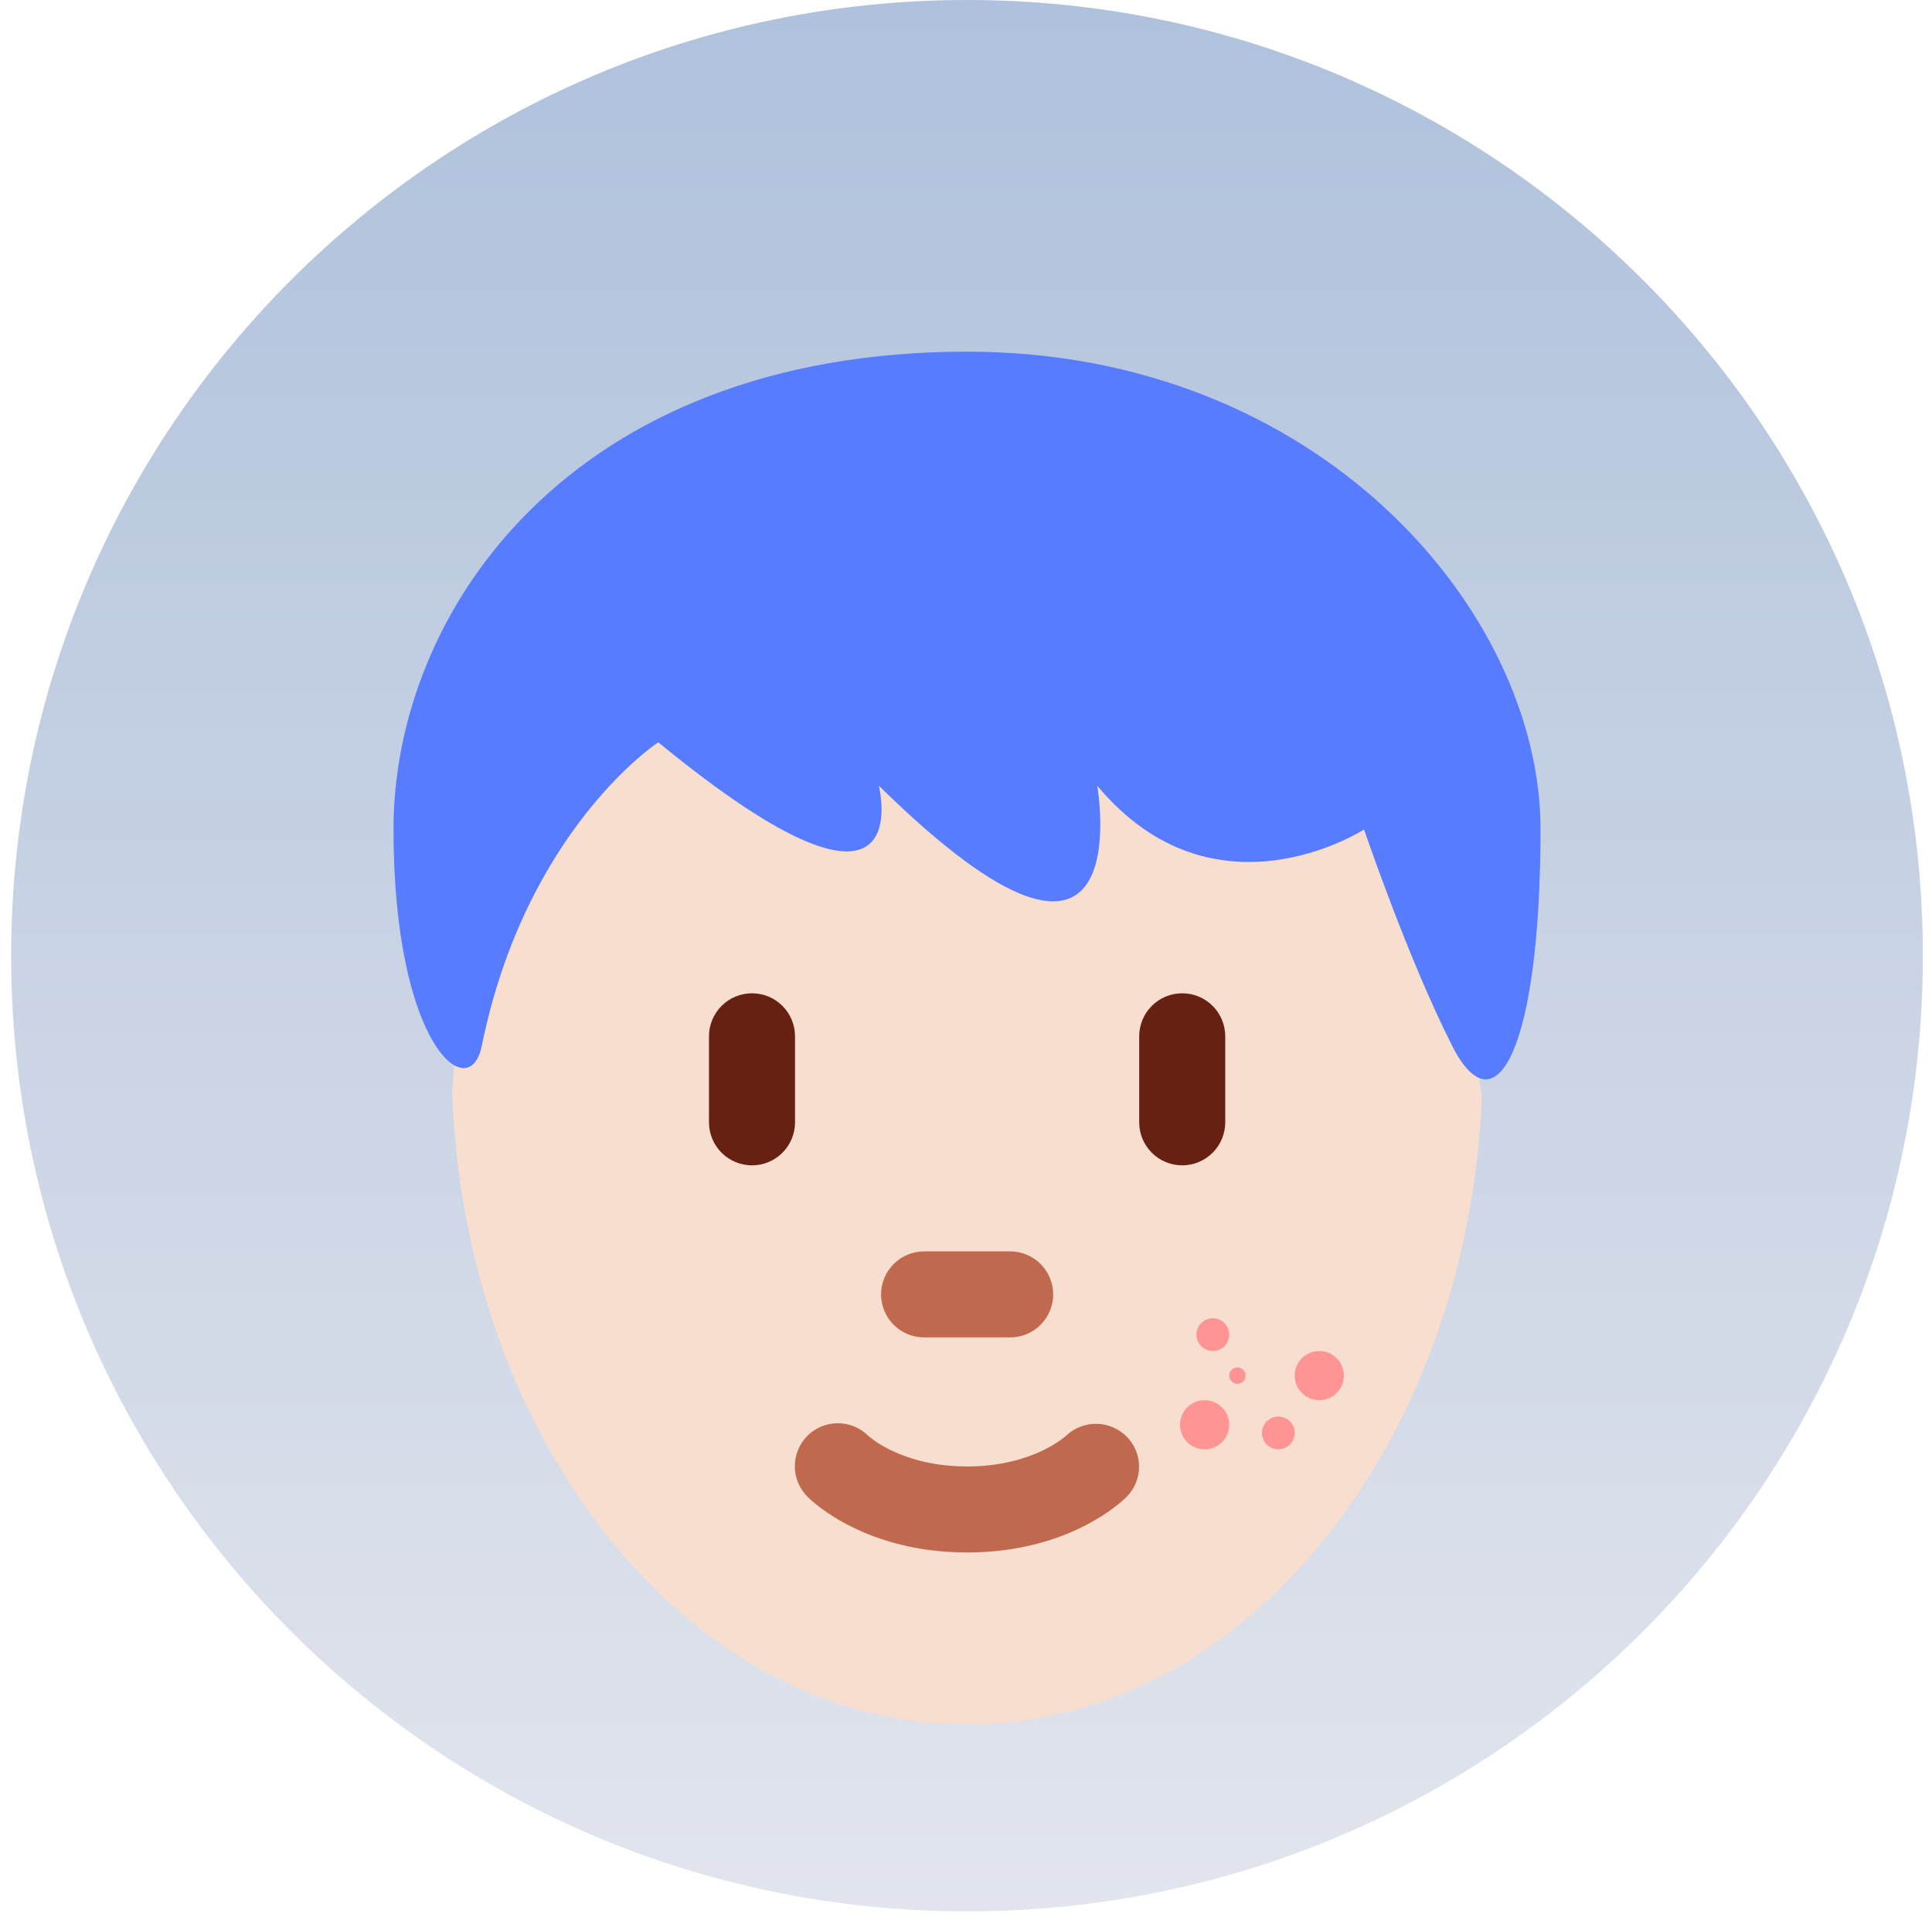
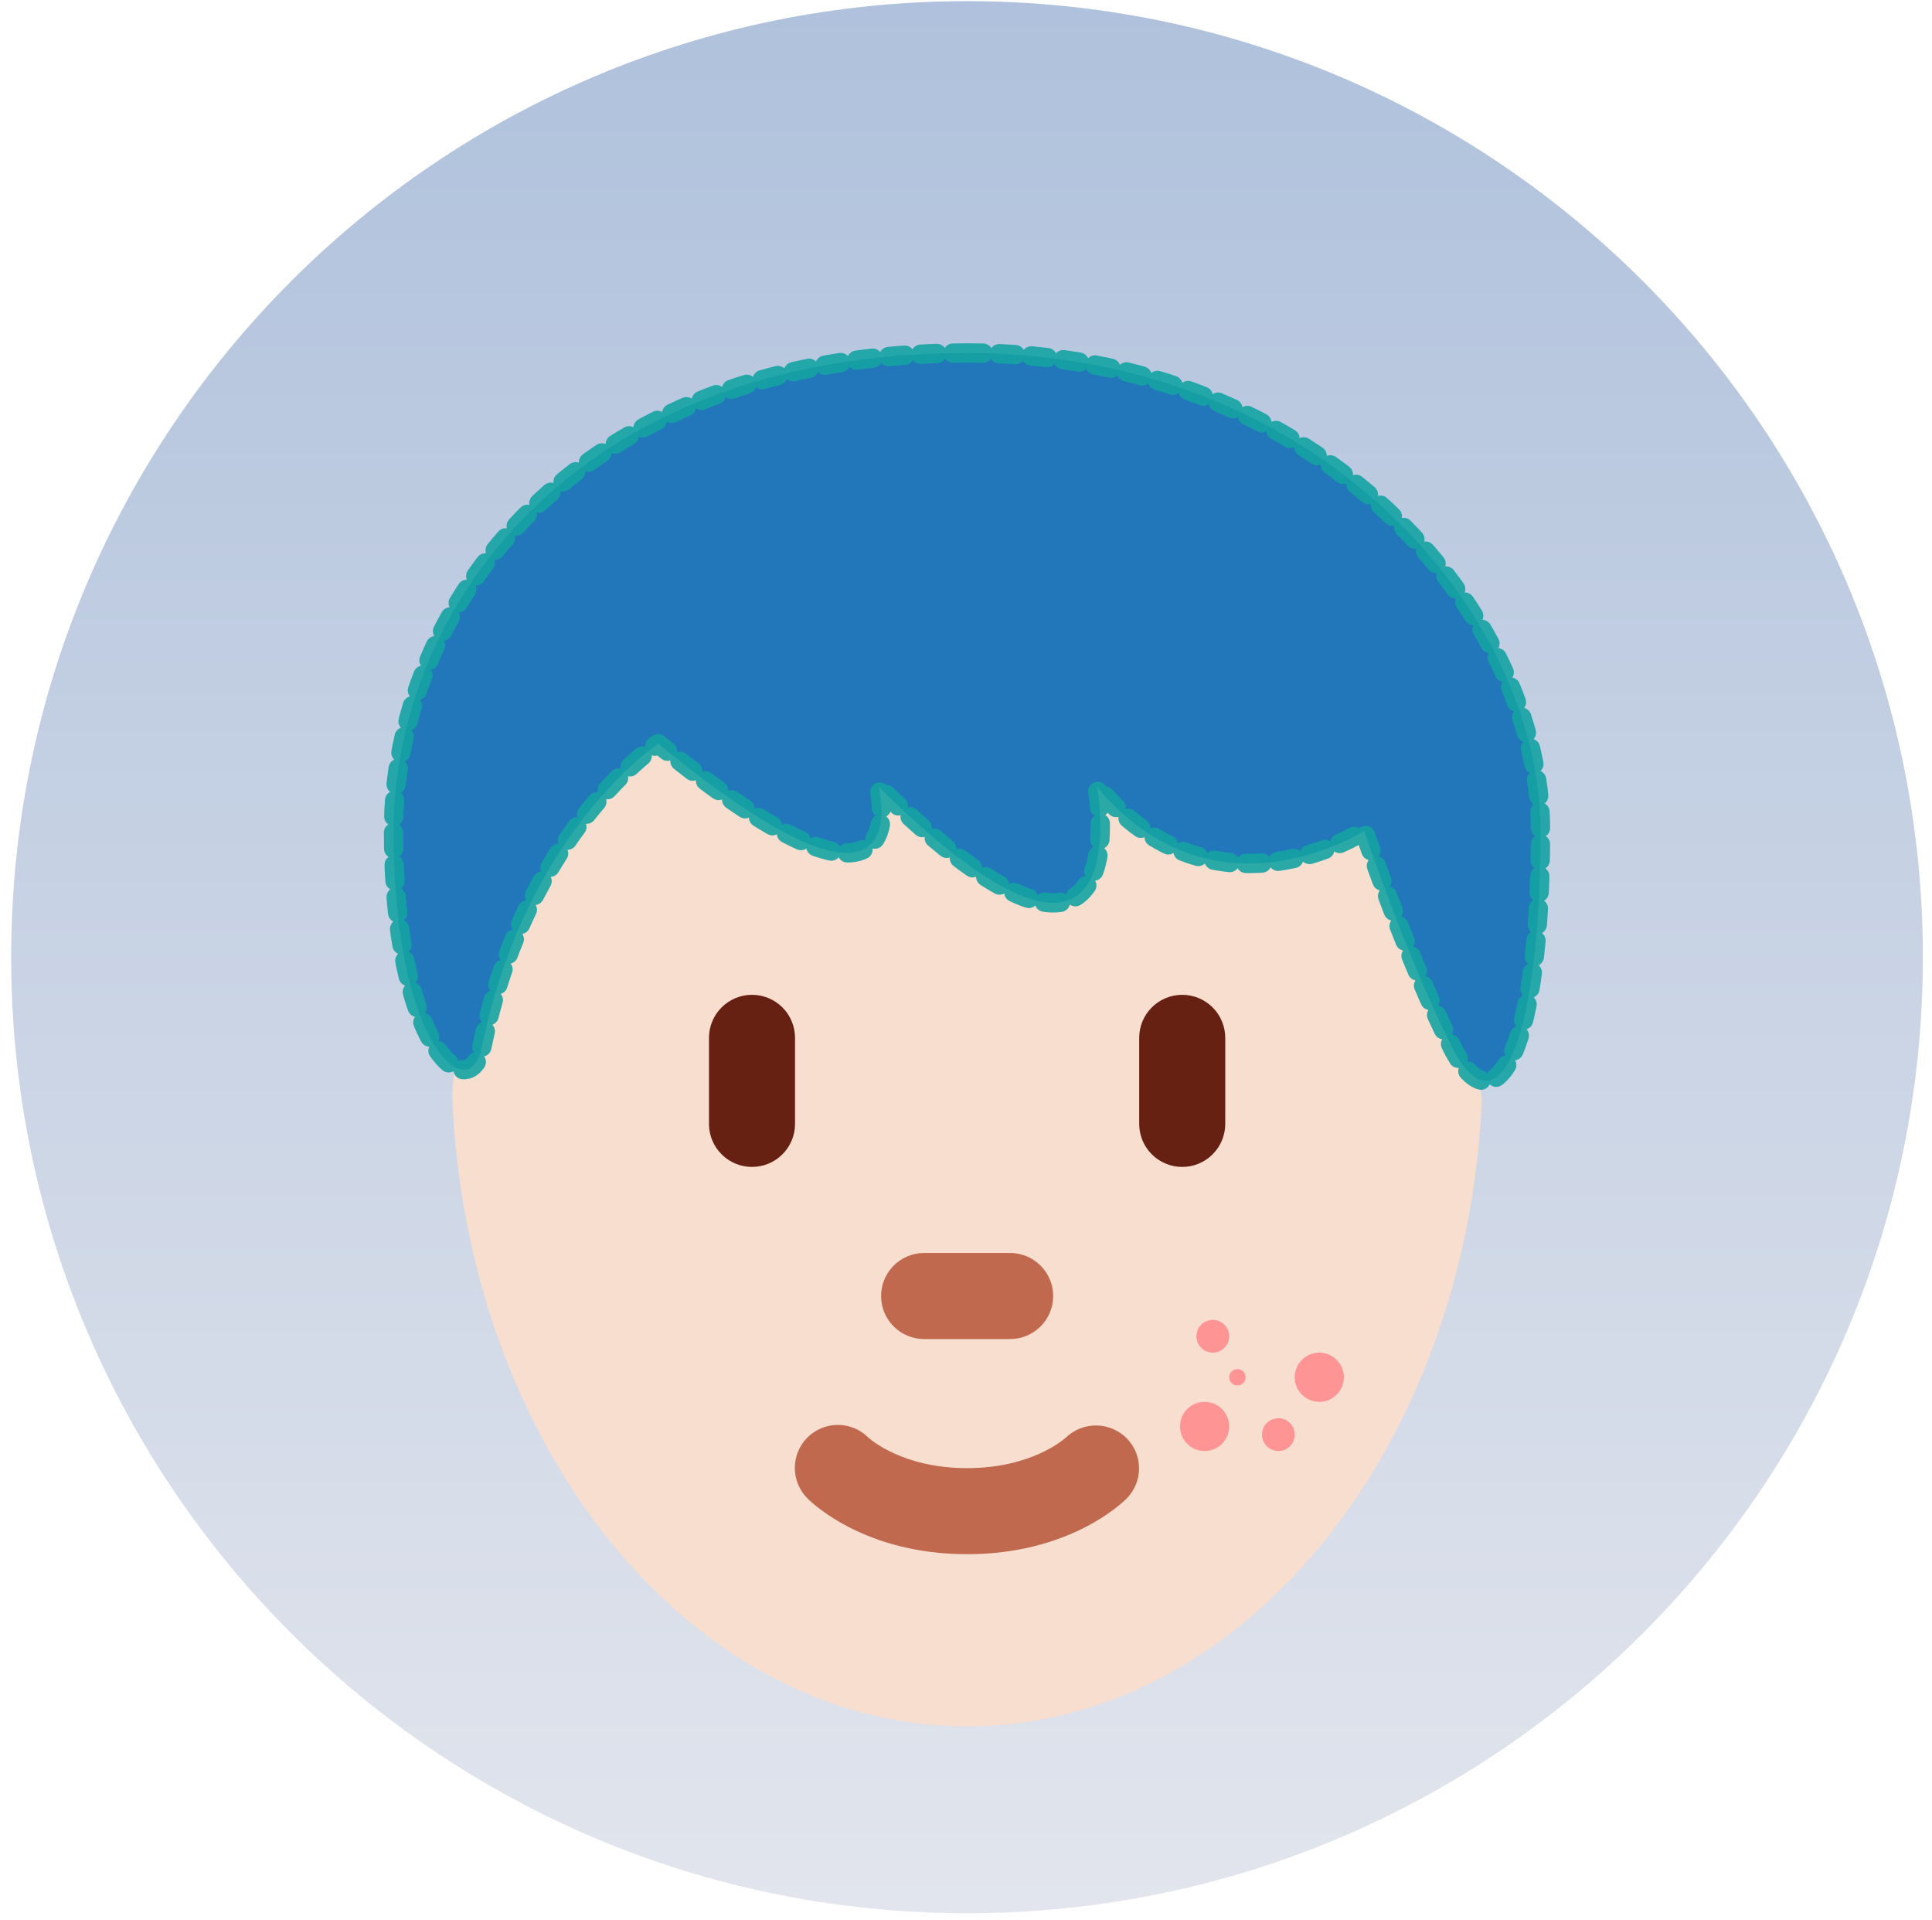
- <svg xmlns="http://www.w3.org/2000/svg" width="127" height="126" viewBox="0 0 127 126" fill="none">
-   <circle cx="63.567" cy="62.833" r="62.833" fill="url(#paint0_linear_4741_2341)" />
-   <path d="M78.727 46.326C67.415 46.326 42.948 43.385 42.948 43.385C42.948 43.385 38.056 48.766 35.228 51.594C29.959 56.863 30.417 63.531 29.719 71.848C30.587 94.964 45.386 113.382 63.572 113.382C81.654 113.382 96.394 95.17 97.409 72.233C96.413 61.967 89.502 46.326 78.727 46.326Z" fill="#F7DECE" />
-   <path d="M63.574 102.069C56.936 102.069 53.464 98.789 53.09 98.413C52.556 97.886 52.253 97.169 52.248 96.419C52.243 95.669 52.536 94.948 53.062 94.414C53.589 93.88 54.306 93.577 55.056 93.572C55.806 93.566 56.527 93.859 57.061 94.386C57.205 94.519 59.34 96.413 63.574 96.413C67.869 96.413 70.002 94.462 70.092 94.38C70.635 93.871 71.356 93.595 72.1 93.61C72.844 93.626 73.552 93.931 74.074 94.462C74.591 94.99 74.88 95.701 74.876 96.441C74.873 97.18 74.579 97.889 74.057 98.413C73.684 98.789 70.211 102.069 63.574 102.069ZM66.402 87.929H60.746C59.996 87.929 59.276 87.631 58.746 87.101C58.216 86.571 57.918 85.851 57.918 85.101C57.918 84.351 58.216 83.632 58.746 83.102C59.276 82.571 59.996 82.273 60.746 82.273H66.402C67.152 82.273 67.871 82.571 68.401 83.102C68.932 83.632 69.23 84.351 69.23 85.101C69.23 85.851 68.932 86.571 68.401 87.101C67.871 87.631 67.152 87.929 66.402 87.929Z" fill="#C1694F" />
-   <path d="M49.433 76.617C48.683 76.617 47.964 76.319 47.434 75.788C46.903 75.258 46.605 74.539 46.605 73.789V68.133C46.605 67.383 46.903 66.663 47.434 66.133C47.964 65.603 48.683 65.305 49.433 65.305C50.183 65.305 50.903 65.603 51.433 66.133C51.963 66.663 52.261 67.383 52.261 68.133V73.789C52.261 74.539 51.963 75.258 51.433 75.788C50.903 76.319 50.183 76.617 49.433 76.617ZM77.713 76.617C76.963 76.617 76.244 76.319 75.713 75.788C75.183 75.258 74.885 74.539 74.885 73.789V68.133C74.885 67.383 75.183 66.663 75.713 66.133C76.244 65.603 76.963 65.305 77.713 65.305C78.463 65.305 79.182 65.603 79.713 66.133C80.243 66.663 80.541 67.383 80.541 68.133V73.789C80.541 74.539 80.243 75.258 79.713 75.788C79.182 76.319 78.463 76.617 77.713 76.617Z" fill="#662113" />
-   <path d="M63.567 23.121C86.77 23.121 101.266 40.242 101.266 54.509C101.266 68.773 98.365 74.485 95.466 68.773C92.564 63.069 89.666 54.534 89.666 54.534C89.666 54.534 79.83 60.905 72.124 51.652C72.124 51.652 75.17 68.773 57.767 51.652C57.767 51.652 60.668 63.069 43.268 48.802C43.268 48.802 34.566 54.509 31.667 68.773C30.864 72.735 25.867 68.773 25.867 54.509C25.864 40.242 37.465 23.121 63.567 23.121Z" fill="#577CFF" />
-   <circle cx="79.724" cy="87.747" r="1.077" fill="#FF9494" />
-   <circle cx="81.339" cy="90.441" r="0.539" fill="#FF9494" />
-   <circle cx="79.184" cy="93.672" r="1.616" fill="#FF9494" />
-   <circle cx="84.032" cy="94.21" r="1.077" fill="#FF9494" />
-   <circle cx="86.723" cy="90.44" r="1.616" fill="#FF9494" />
+ <svg xmlns="http://www.w3.org/2000/svg" width="300" height="298" viewBox="0 0 127 126" fill="none">
+   <circle cx="63.567" cy="62.833" r="62.833" fill="url(#paint0_linear_4741_2341)" style="fill: url(&quot;#paint0_linear_4741_2341&quot;) !important; stroke: none !important; stroke-width: 1px !important; cursor: pointer; pointer-events: all;" />
+   <path d="M78.727 46.326C67.415 46.326 42.948 43.385 42.948 43.385C42.948 43.385 38.056 48.766 35.228 51.594C29.959 56.863 30.417 63.531 29.719 71.848C30.587 94.964 45.386 113.382 63.572 113.382C81.654 113.382 96.394 95.17 97.409 72.233C96.413 61.967 89.502 46.326 78.727 46.326Z" fill="#F7DECE" style="fill: rgb(247, 222, 206) !important; stroke: none !important; stroke-width: 1px !important; cursor: pointer; pointer-events: all;" />
+   <path d="M63.574 102.069C56.936 102.069 53.464 98.789 53.09 98.413C52.556 97.886 52.253 97.169 52.248 96.419C52.243 95.669 52.536 94.948 53.062 94.414C53.589 93.88 54.306 93.577 55.056 93.572C55.806 93.566 56.527 93.859 57.061 94.386C57.205 94.519 59.34 96.413 63.574 96.413C67.869 96.413 70.002 94.462 70.092 94.38C70.635 93.871 71.356 93.595 72.1 93.61C72.844 93.626 73.552 93.931 74.074 94.462C74.591 94.99 74.88 95.701 74.876 96.441C74.873 97.18 74.579 97.889 74.057 98.413C73.684 98.789 70.211 102.069 63.574 102.069ZM66.402 87.929H60.746C59.996 87.929 59.276 87.631 58.746 87.101C58.216 86.571 57.918 85.851 57.918 85.101C57.918 84.351 58.216 83.632 58.746 83.102C59.276 82.571 59.996 82.273 60.746 82.273H66.402C67.152 82.273 67.871 82.571 68.401 83.102C68.932 83.632 69.23 84.351 69.23 85.101C69.23 85.851 68.932 86.571 68.401 87.101C67.871 87.631 67.152 87.929 66.402 87.929Z" fill="#C1694F" style="fill: rgb(193, 105, 79) !important; stroke: none !important; stroke-width: 1px !important; cursor: pointer; pointer-events: all;" />
+   <path d="M49.433 76.617C48.683 76.617 47.964 76.319 47.434 75.788C46.903 75.258 46.605 74.539 46.605 73.789V68.133C46.605 67.383 46.903 66.663 47.434 66.133C47.964 65.603 48.683 65.305 49.433 65.305C50.183 65.305 50.903 65.603 51.433 66.133C51.963 66.663 52.261 67.383 52.261 68.133V73.789C52.261 74.539 51.963 75.258 51.433 75.788C50.903 76.319 50.183 76.617 49.433 76.617ZM77.713 76.617C76.963 76.617 76.244 76.319 75.713 75.788C75.183 75.258 74.885 74.539 74.885 73.789V68.133C74.885 67.383 75.183 66.663 75.713 66.133C76.244 65.603 76.963 65.305 77.713 65.305C78.463 65.305 79.182 65.603 79.713 66.133C80.243 66.663 80.541 67.383 80.541 68.133V73.789C80.541 74.539 80.243 75.258 79.713 75.788C79.182 76.319 78.463 76.617 77.713 76.617Z" fill="#662113" style="fill: rgb(102, 33, 19) !important; stroke: none !important; stroke-width: 1px !important; cursor: pointer; pointer-events: all;" />
+   <path d="M63.567 23.121C86.77 23.121 101.266 40.242 101.266 54.509C101.266 68.773 98.365 74.485 95.466 68.773C92.564 63.069 89.666 54.534 89.666 54.534C89.666 54.534 79.83 60.905 72.124 51.652C72.124 51.652 75.17 68.773 57.767 51.652C57.767 51.652 60.668 63.069 43.268 48.802C43.268 48.802 34.566 54.509 31.667 68.773C30.864 72.735 25.867 68.773 25.867 54.509C25.864 40.242 37.465 23.121 63.567 23.121Z" fill="#2177b9" style="fill: rgb(33, 119, 185) !important; stroke: none !important; stroke-width: 1px !important; cursor: pointer; pointer-events: all;" />
+   <circle cx="79.724" cy="87.747" r="1.077" fill="#FF9494" style="fill: rgb(255, 148, 148) !important; stroke: none !important; stroke-width: 1px !important; cursor: pointer; pointer-events: all;" />
+   <circle cx="81.339" cy="90.441" r="0.539" fill="#FF9494" style="fill: rgb(255, 148, 148) !important; stroke: none !important; stroke-width: 1px !important; cursor: pointer; pointer-events: all;" />
+   <circle cx="79.184" cy="93.672" r="1.616" fill="#FF9494" style="fill: rgb(255, 148, 148) !important; stroke: none !important; stroke-width: 1px !important; cursor: pointer; pointer-events: all;" />
+   <circle cx="84.032" cy="94.21" r="1.077" fill="#FF9494" style="fill: rgb(255, 148, 148) !important; stroke: none !important; stroke-width: 1px !important; cursor: pointer; pointer-events: all;" />
+   <circle cx="86.723" cy="90.44" r="1.616" fill="#FF9494" style="fill: rgb(255, 148, 148) !important; stroke: none !important; stroke-width: 1px !important; cursor: pointer; pointer-events: all;" />
  <defs>
    <linearGradient id="paint0_linear_4741_2341" x1="63.567" y1="0" x2="63.567" y2="125.665" gradientUnits="userSpaceOnUse">
      <stop stop-color="#AFC1DC" />
      <stop offset="1" stop-color="#E2E5ED" />
    </linearGradient>
  </defs>
+   <path d="M63.567 23.121C86.77 23.121 101.266 40.242 101.266 54.509C101.266 68.773 98.365 74.485 95.466 68.773C92.564 63.069 89.666 54.534 89.666 54.534C89.666 54.534 79.83 60.905 72.124 51.652C72.124 51.652 75.17 68.773 57.767 51.652C57.767 51.652 60.668 63.069 43.268 48.802C43.268 48.802 34.566 54.509 31.667 68.773C30.864 72.735 25.867 68.773 25.867 54.509C25.864 40.242 37.465 23.121 63.567 23.121Z" fill="none" stroke="#14a3a3" vector-effect="non-scaling-stroke" stroke-width="3" stroke-dasharray="2.5 2.5" stroke-linecap="round" stroke-linejoin="round" opacity="0.9" data-ice-overlay="1" style="pointer-events: none;" />
</svg>
